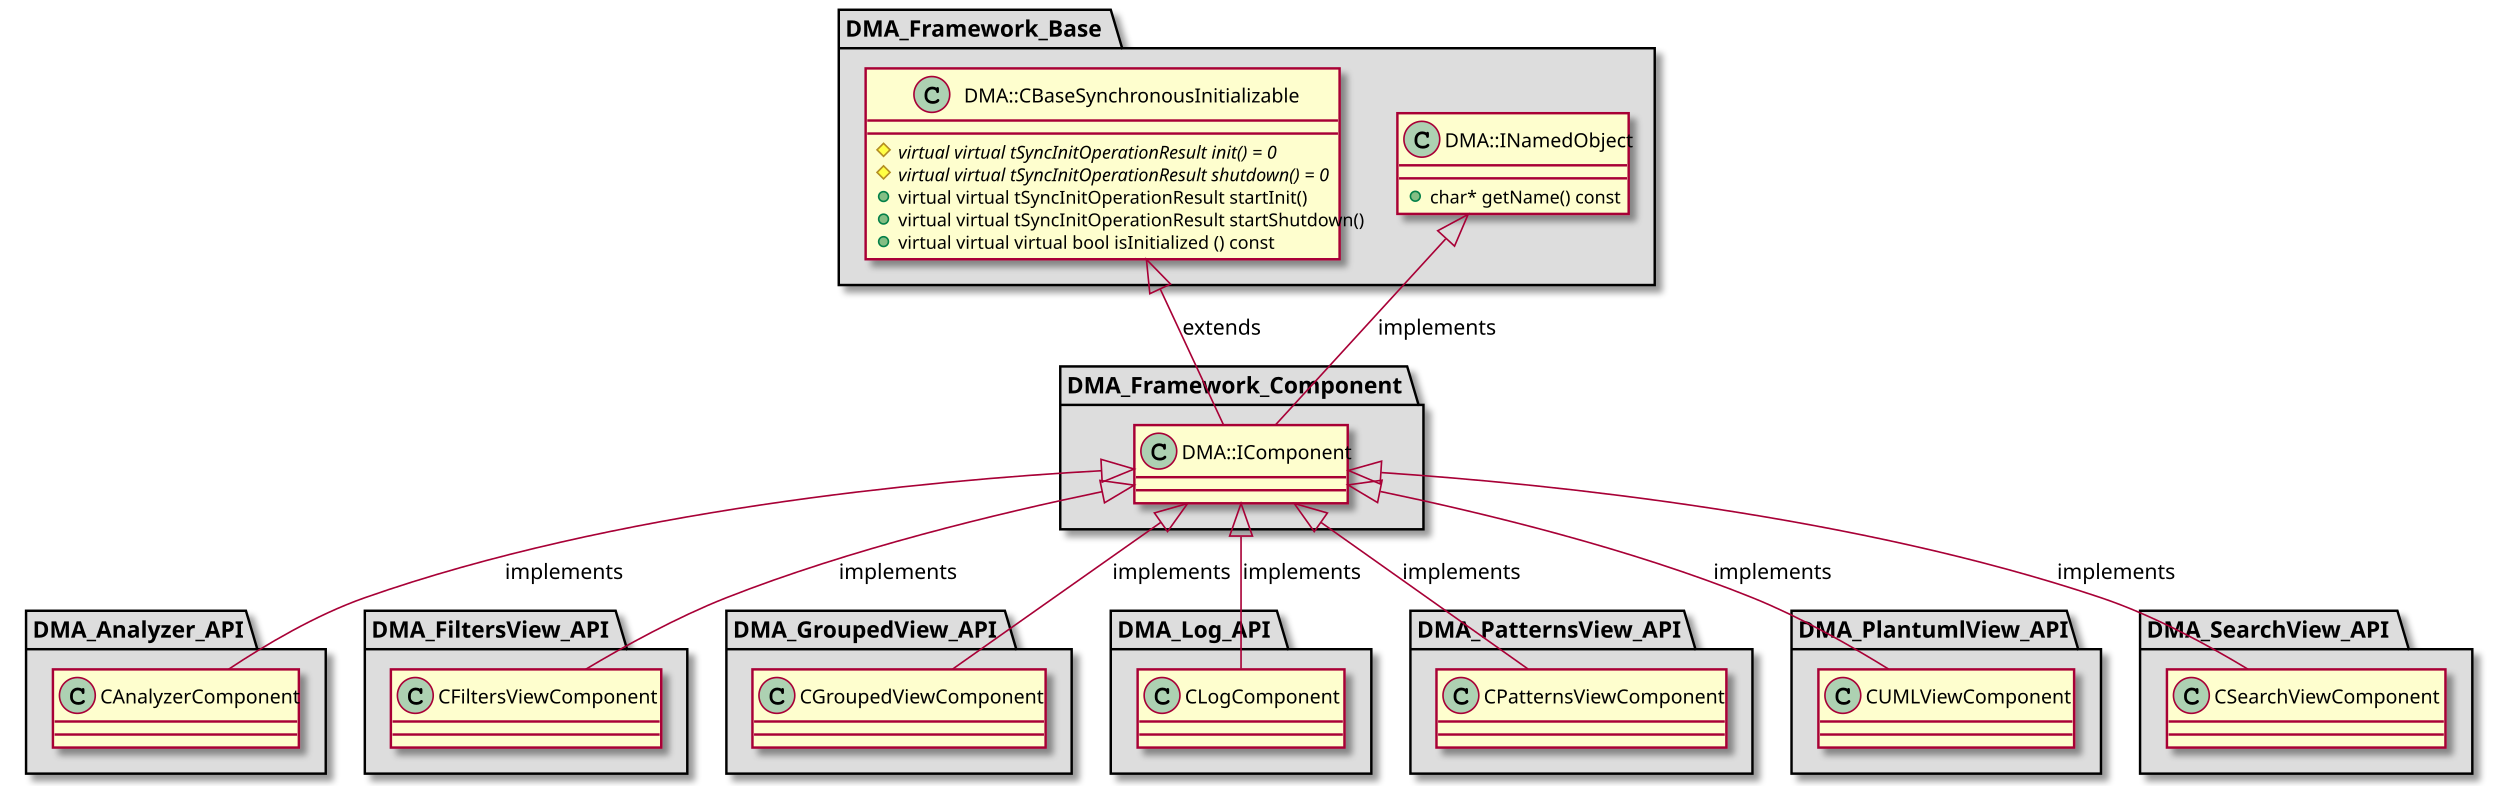
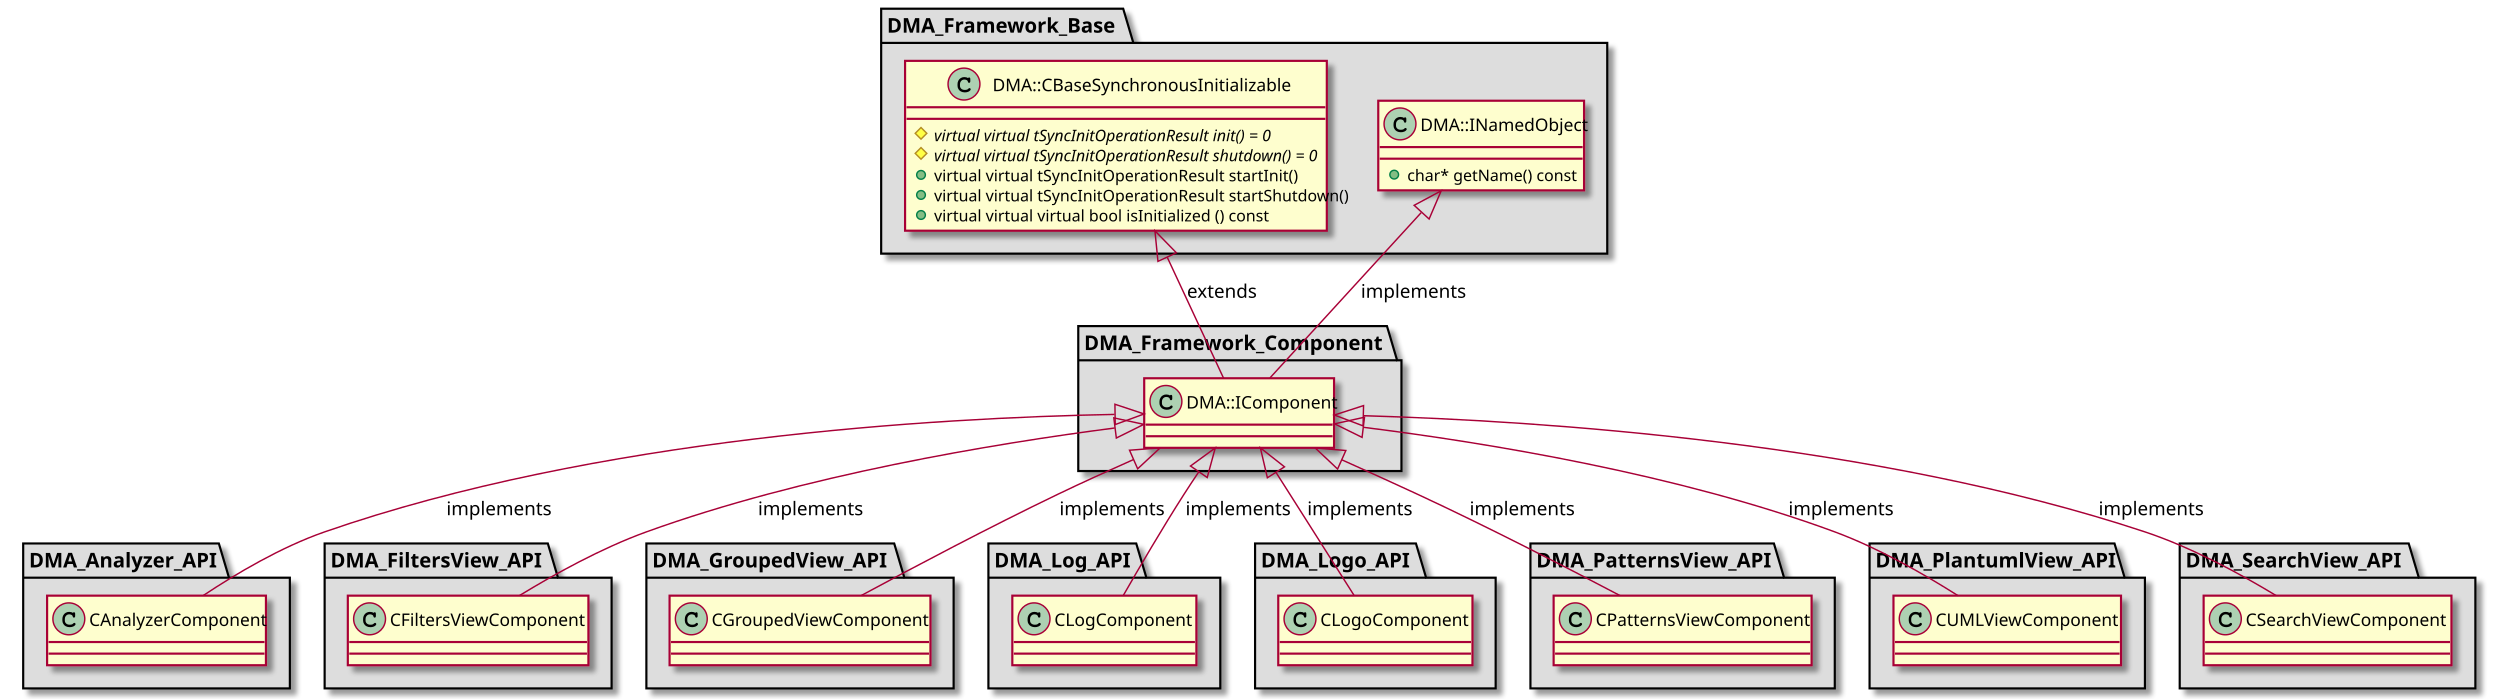
- <svg xmlns="http://www.w3.org/2000/svg" contentScriptType="application/ecmascript" contentStyleType="text/css" height="482px" preserveAspectRatio="none" style="width:1535px;height:482px;background:#FEFEFE;" version="1.1" viewBox="0 0 1535 482" width="1535px" zoomAndPan="magnify">
+ <svg xmlns="http://www.w3.org/2000/svg" contentScriptType="application/ecmascript" contentStyleType="text/css" height="482px" preserveAspectRatio="none" style="width:1725px;height:482px;background:#FEFEFE;" version="1.1" viewBox="0 0 1725 482" width="1725px" zoomAndPan="magnify">
  <defs>
-     <filter height="300%" id="f1j752bx03qjrn" width="300%" x="-1" y="-1">
+     <filter height="300%" id="f1l4afdfeh8can" width="300%" x="-1" y="-1">
      <feGaussianBlur result="blurOut" stdDeviation="2.0" />
      <feColorMatrix in="blurOut" result="blurOut2" type="matrix" values="0 0 0 0 0 0 0 0 0 0 0 0 0 0 0 0 0 0 .4 0" />
      <feOffset dx="4.0" dy="4.0" in="blurOut2" result="blurOut3" />
      <feBlend in="SourceGraphic" in2="blurOut3" mode="normal" />
    </filter>
  </defs>
  <g>
-     <polygon fill="#DDDDDD" filter="url(#f1j752bx03qjrn)" points="16,375,151,375,158,398.609,200,398.609,200,475,16,475,16,375" style="stroke:#000000;stroke-width:1.5;" />
+     <polygon fill="#DDDDDD" filter="url(#f1l4afdfeh8can)" points="16,375,151,375,158,398.609,200,398.609,200,475,16,475,16,375" style="stroke:#000000;stroke-width:1.5;" />
    <line style="stroke:#000000;stroke-width:1.5;" x1="16" x2="158" y1="398.609" y2="398.609" />
    <text fill="#000000" font-family="sans-serif" font-size="14" font-weight="bold" lengthAdjust="spacingAndGlyphs" textLength="129" x="20" y="391.533">DMA_Analyzer_API</text>
-     <polygon fill="#DDDDDD" filter="url(#f1j752bx03qjrn)" points="224,375,378,375,385,398.609,422,398.609,422,475,224,475,224,375" style="stroke:#000000;stroke-width:1.5;" />
+     <polygon fill="#DDDDDD" filter="url(#f1l4afdfeh8can)" points="224,375,378,375,385,398.609,422,398.609,422,475,224,475,224,375" style="stroke:#000000;stroke-width:1.5;" />
    <line style="stroke:#000000;stroke-width:1.5;" x1="224" x2="385" y1="398.609" y2="398.609" />
    <text fill="#000000" font-family="sans-serif" font-size="14" font-weight="bold" lengthAdjust="spacingAndGlyphs" textLength="148" x="228" y="391.533">DMA_FiltersView_API</text>
-     <polygon fill="#DDDDDD" filter="url(#f1j752bx03qjrn)" points="515,6,682,6,689,29.609,1016,29.609,1016,175,515,175,515,6" style="stroke:#000000;stroke-width:1.5;" />
-     <line style="stroke:#000000;stroke-width:1.5;" x1="515" x2="689" y1="29.609" y2="29.609" />
-     <text fill="#000000" font-family="sans-serif" font-size="14" font-weight="bold" lengthAdjust="spacingAndGlyphs" textLength="161" x="519" y="22.533">DMA_Framework_Base</text>
-     <polygon fill="#DDDDDD" filter="url(#f1j752bx03qjrn)" points="651,225,864,225,871,248.609,874,248.609,874,325,651,325,651,225" style="stroke:#000000;stroke-width:1.5;" />
-     <line style="stroke:#000000;stroke-width:1.5;" x1="651" x2="871" y1="248.609" y2="248.609" />
-     <text fill="#000000" font-family="sans-serif" font-size="14" font-weight="bold" lengthAdjust="spacingAndGlyphs" textLength="207" x="655" y="241.533">DMA_Framework_Component</text>
-     <polygon fill="#DDDDDD" filter="url(#f1j752bx03qjrn)" points="446,375,617,375,624,398.609,658,398.609,658,475,446,475,446,375" style="stroke:#000000;stroke-width:1.5;" />
+     <polygon fill="#DDDDDD" filter="url(#f1l4afdfeh8can)" points="608,6,775,6,782,29.609,1109,29.609,1109,175,608,175,608,6" style="stroke:#000000;stroke-width:1.5;" />
+     <line style="stroke:#000000;stroke-width:1.5;" x1="608" x2="782" y1="29.609" y2="29.609" />
+     <text fill="#000000" font-family="sans-serif" font-size="14" font-weight="bold" lengthAdjust="spacingAndGlyphs" textLength="161" x="612" y="22.533">DMA_Framework_Base</text>
+     <polygon fill="#DDDDDD" filter="url(#f1l4afdfeh8can)" points="744,225,957,225,964,248.609,967,248.609,967,325,744,325,744,225" style="stroke:#000000;stroke-width:1.5;" />
+     <line style="stroke:#000000;stroke-width:1.5;" x1="744" x2="964" y1="248.609" y2="248.609" />
+     <text fill="#000000" font-family="sans-serif" font-size="14" font-weight="bold" lengthAdjust="spacingAndGlyphs" textLength="207" x="748" y="241.533">DMA_Framework_Component</text>
+     <polygon fill="#DDDDDD" filter="url(#f1l4afdfeh8can)" points="446,375,617,375,624,398.609,658,398.609,658,475,446,475,446,375" style="stroke:#000000;stroke-width:1.5;" />
    <line style="stroke:#000000;stroke-width:1.5;" x1="446" x2="624" y1="398.609" y2="398.609" />
    <text fill="#000000" font-family="sans-serif" font-size="14" font-weight="bold" lengthAdjust="spacingAndGlyphs" textLength="165" x="450" y="391.533">DMA_GroupedView_API</text>
-     <polygon fill="#DDDDDD" filter="url(#f1j752bx03qjrn)" points="682,375,784,375,791,398.609,842,398.609,842,475,682,475,682,375" style="stroke:#000000;stroke-width:1.5;" />
+     <polygon fill="#DDDDDD" filter="url(#f1l4afdfeh8can)" points="682,375,784,375,791,398.609,842,398.609,842,475,682,475,682,375" style="stroke:#000000;stroke-width:1.5;" />
    <line style="stroke:#000000;stroke-width:1.5;" x1="682" x2="791" y1="398.609" y2="398.609" />
    <text fill="#000000" font-family="sans-serif" font-size="14" font-weight="bold" lengthAdjust="spacingAndGlyphs" textLength="96" x="686" y="391.533">DMA_Log_API</text>
-     <polygon fill="#DDDDDD" filter="url(#f1j752bx03qjrn)" points="866,375,1034,375,1041,398.609,1076,398.609,1076,475,866,475,866,375" style="stroke:#000000;stroke-width:1.5;" />
-     <line style="stroke:#000000;stroke-width:1.5;" x1="866" x2="1041" y1="398.609" y2="398.609" />
-     <text fill="#000000" font-family="sans-serif" font-size="14" font-weight="bold" lengthAdjust="spacingAndGlyphs" textLength="162" x="870" y="391.533">DMA_PatternsView_API</text>
-     <polygon fill="#DDDDDD" filter="url(#f1j752bx03qjrn)" points="1100,375,1269,375,1276,398.609,1290,398.609,1290,475,1100,475,1100,375" style="stroke:#000000;stroke-width:1.5;" />
-     <line style="stroke:#000000;stroke-width:1.5;" x1="1100" x2="1276" y1="398.609" y2="398.609" />
-     <text fill="#000000" font-family="sans-serif" font-size="14" font-weight="bold" lengthAdjust="spacingAndGlyphs" textLength="163" x="1104" y="391.533">DMA_PlantumlView_API</text>
-     <polygon fill="#DDDDDD" filter="url(#f1j752bx03qjrn)" points="1314,375,1472,375,1479,398.609,1518,398.609,1518,475,1314,475,1314,375" style="stroke:#000000;stroke-width:1.5;" />
-     <line style="stroke:#000000;stroke-width:1.5;" x1="1314" x2="1479" y1="398.609" y2="398.609" />
-     <text fill="#000000" font-family="sans-serif" font-size="14" font-weight="bold" lengthAdjust="spacingAndGlyphs" textLength="152" x="1318" y="391.533">DMA_SearchView_API</text>
-     <rect codeLine="8" fill="#FEFECE" filter="url(#f1j752bx03qjrn)" height="48" id="CAnalyzerComponent" style="stroke:#A80036;stroke-width:1.5;" width="151" x="32.5" y="411" />
+     <polygon fill="#DDDDDD" filter="url(#f1l4afdfeh8can)" points="866,375,977,375,984,398.609,1032,398.609,1032,475,866,475,866,375" style="stroke:#000000;stroke-width:1.5;" />
+     <line style="stroke:#000000;stroke-width:1.5;" x1="866" x2="984" y1="398.609" y2="398.609" />
+     <text fill="#000000" font-family="sans-serif" font-size="14" font-weight="bold" lengthAdjust="spacingAndGlyphs" textLength="105" x="870" y="391.533">DMA_Logo_API</text>
+     <polygon fill="#DDDDDD" filter="url(#f1l4afdfeh8can)" points="1056,375,1224,375,1231,398.609,1266,398.609,1266,475,1056,475,1056,375" style="stroke:#000000;stroke-width:1.5;" />
+     <line style="stroke:#000000;stroke-width:1.5;" x1="1056" x2="1231" y1="398.609" y2="398.609" />
+     <text fill="#000000" font-family="sans-serif" font-size="14" font-weight="bold" lengthAdjust="spacingAndGlyphs" textLength="162" x="1060" y="391.533">DMA_PatternsView_API</text>
+     <polygon fill="#DDDDDD" filter="url(#f1l4afdfeh8can)" points="1290,375,1459,375,1466,398.609,1480,398.609,1480,475,1290,475,1290,375" style="stroke:#000000;stroke-width:1.5;" />
+     <line style="stroke:#000000;stroke-width:1.5;" x1="1290" x2="1466" y1="398.609" y2="398.609" />
+     <text fill="#000000" font-family="sans-serif" font-size="14" font-weight="bold" lengthAdjust="spacingAndGlyphs" textLength="163" x="1294" y="391.533">DMA_PlantumlView_API</text>
+     <polygon fill="#DDDDDD" filter="url(#f1l4afdfeh8can)" points="1504,375,1662,375,1669,398.609,1708,398.609,1708,475,1504,475,1504,375" style="stroke:#000000;stroke-width:1.5;" />
+     <line style="stroke:#000000;stroke-width:1.5;" x1="1504" x2="1669" y1="398.609" y2="398.609" />
+     <text fill="#000000" font-family="sans-serif" font-size="14" font-weight="bold" lengthAdjust="spacingAndGlyphs" textLength="152" x="1508" y="391.533">DMA_SearchView_API</text>
+     <rect codeLine="8" fill="#FEFECE" filter="url(#f1l4afdfeh8can)" height="48" id="CAnalyzerComponent" style="stroke:#A80036;stroke-width:1.5;" width="151" x="32.5" y="411" />
    <ellipse cx="47.5" cy="427" fill="#ADD1B2" rx="11" ry="11" style="stroke:#A80036;stroke-width:1.0;" />
    <path d="M50.266,422.875 Q50.422,422.656 50.609,422.547 Q50.797,422.438 51.016,422.438 Q51.391,422.438 51.625,422.695 Q51.859,422.953 51.859,423.562 L51.859,425.016 Q51.859,425.625 51.625,425.891 Q51.391,426.156 51.016,426.156 Q50.672,426.156 50.469,425.953 Q50.266,425.766 50.156,425.25 Q50.109,424.891 49.922,424.703 Q49.594,424.328 48.984,424.109 Q48.375,423.891 47.75,423.891 Q46.984,423.891 46.352,424.219 Q45.719,424.547 45.227,425.297 Q44.734,426.047 44.734,427.078 L44.734,428.172 Q44.734,429.406 45.625,430.227 Q46.516,431.047 48.109,431.047 Q49.047,431.047 49.703,430.797 Q50.094,430.641 50.516,430.203 Q50.781,429.938 50.93,429.859 Q51.078,429.781 51.281,429.781 Q51.609,429.781 51.867,430.039 Q52.125,430.297 52.125,430.641 Q52.125,430.984 51.781,431.391 Q51.281,431.969 50.484,432.297 Q49.406,432.75 48.109,432.75 Q46.594,432.75 45.391,432.125 Q44.406,431.625 43.719,430.555 Q43.031,429.484 43.031,428.203 L43.031,427.047 Q43.031,425.719 43.648,424.57 Q44.266,423.422 45.359,422.805 Q46.453,422.188 47.688,422.188 Q48.422,422.188 49.07,422.352 Q49.719,422.516 50.266,422.875 Z " fill="#000000" />
    <text fill="#000000" font-family="sans-serif" font-size="12" lengthAdjust="spacingAndGlyphs" textLength="119" x="61.5" y="431.91">CAnalyzerComponent</text>
    <line style="stroke:#A80036;stroke-width:1.5;" x1="33.5" x2="182.5" y1="443" y2="443" />
    <line style="stroke:#A80036;stroke-width:1.5;" x1="33.5" x2="182.5" y1="451" y2="451" />
-     <rect codeLine="17" fill="#FEFECE" filter="url(#f1j752bx03qjrn)" height="48" id="CFiltersViewComponent" style="stroke:#A80036;stroke-width:1.5;" width="166" x="240" y="411" />
+     <rect codeLine="17" fill="#FEFECE" filter="url(#f1l4afdfeh8can)" height="48" id="CFiltersViewComponent" style="stroke:#A80036;stroke-width:1.5;" width="166" x="240" y="411" />
    <ellipse cx="255" cy="427" fill="#ADD1B2" rx="11" ry="11" style="stroke:#A80036;stroke-width:1.0;" />
    <path d="M257.766,422.875 Q257.922,422.656 258.109,422.547 Q258.297,422.438 258.516,422.438 Q258.891,422.438 259.125,422.695 Q259.359,422.953 259.359,423.562 L259.359,425.016 Q259.359,425.625 259.125,425.891 Q258.891,426.156 258.516,426.156 Q258.172,426.156 257.969,425.953 Q257.766,425.766 257.656,425.25 Q257.609,424.891 257.422,424.703 Q257.094,424.328 256.484,424.109 Q255.875,423.891 255.25,423.891 Q254.484,423.891 253.852,424.219 Q253.219,424.547 252.727,425.297 Q252.234,426.047 252.234,427.078 L252.234,428.172 Q252.234,429.406 253.125,430.227 Q254.016,431.047 255.609,431.047 Q256.547,431.047 257.203,430.797 Q257.594,430.641 258.016,430.203 Q258.281,429.938 258.43,429.859 Q258.578,429.781 258.781,429.781 Q259.109,429.781 259.367,430.039 Q259.625,430.297 259.625,430.641 Q259.625,430.984 259.281,431.391 Q258.781,431.969 257.984,432.297 Q256.906,432.75 255.609,432.75 Q254.094,432.75 252.891,432.125 Q251.906,431.625 251.219,430.555 Q250.531,429.484 250.531,428.203 L250.531,427.047 Q250.531,425.719 251.148,424.57 Q251.766,423.422 252.859,422.805 Q253.953,422.188 255.188,422.188 Q255.922,422.188 256.57,422.352 Q257.219,422.516 257.766,422.875 Z " fill="#000000" />
    <text fill="#000000" font-family="sans-serif" font-size="12" lengthAdjust="spacingAndGlyphs" textLength="134" x="269" y="431.91">CFiltersViewComponent</text>
    <line style="stroke:#A80036;stroke-width:1.5;" x1="241" x2="405" y1="443" y2="443" />
    <line style="stroke:#A80036;stroke-width:1.5;" x1="241" x2="405" y1="451" y2="451" />
-     <rect codeLine="26" fill="#FEFECE" filter="url(#f1j752bx03qjrn)" height="117.18" id="DMA::CBaseSynchronousInitializable" style="stroke:#A80036;stroke-width:1.5;" width="291" x="531.5" y="42" />
-     <ellipse cx="572.15" cy="58" fill="#ADD1B2" rx="11" ry="11" style="stroke:#A80036;stroke-width:1.0;" />
-     <path d="M574.916,53.875 Q575.072,53.656 575.259,53.547 Q575.447,53.438 575.666,53.438 Q576.041,53.438 576.275,53.695 Q576.509,53.953 576.509,54.562 L576.509,56.016 Q576.509,56.625 576.275,56.891 Q576.041,57.156 575.666,57.156 Q575.322,57.156 575.119,56.953 Q574.916,56.766 574.806,56.25 Q574.759,55.891 574.572,55.703 Q574.244,55.328 573.634,55.109 Q573.025,54.891 572.4,54.891 Q571.634,54.891 571.002,55.219 Q570.369,55.547 569.877,56.297 Q569.384,57.047 569.384,58.078 L569.384,59.172 Q569.384,60.406 570.275,61.227 Q571.166,62.047 572.759,62.047 Q573.697,62.047 574.353,61.797 Q574.744,61.641 575.166,61.203 Q575.431,60.938 575.58,60.859 Q575.728,60.781 575.931,60.781 Q576.259,60.781 576.517,61.039 Q576.775,61.297 576.775,61.641 Q576.775,61.984 576.431,62.391 Q575.931,62.969 575.134,63.297 Q574.056,63.75 572.759,63.75 Q571.244,63.75 570.041,63.125 Q569.056,62.625 568.369,61.555 Q567.681,60.484 567.681,59.203 L567.681,58.047 Q567.681,56.719 568.298,55.57 Q568.916,54.422 570.009,53.805 Q571.103,53.188 572.337,53.188 Q573.072,53.188 573.72,53.352 Q574.369,53.516 574.916,53.875 Z " fill="#000000" />
-     <text fill="#000000" font-family="sans-serif" font-size="12" lengthAdjust="spacingAndGlyphs" textLength="202" x="591.85" y="62.91">DMA::CBaseSynchronousInitializable</text>
-     <line style="stroke:#A80036;stroke-width:1.5;" x1="532.5" x2="821.5" y1="74" y2="74" />
-     <line style="stroke:#A80036;stroke-width:1.5;" x1="532.5" x2="821.5" y1="82" y2="82" />
-     <polygon fill="#FFFF44" points="542.5,88,546.5,92,542.5,96,538.5,92" style="stroke:#B38D22;stroke-width:1.0;" />
-     <text fill="#000000" font-family="sans-serif" font-size="11" font-style="italic" lengthAdjust="spacingAndGlyphs" textLength="233" x="551.5" y="97.419">virtual virtual tSyncInitOperationResult init() = 0</text>
-     <polygon fill="#FFFF44" points="542.5,101.836,546.5,105.836,542.5,109.836,538.5,105.836" style="stroke:#B38D22;stroke-width:1.0;" />
-     <text fill="#000000" font-family="sans-serif" font-size="11" font-style="italic" lengthAdjust="spacingAndGlyphs" textLength="264" x="551.5" y="111.255">virtual virtual tSyncInitOperationResult shutdown() = 0</text>
-     <ellipse cx="542.5" cy="120.672" fill="#84BE84" rx="3" ry="3" style="stroke:#038048;stroke-width:1.0;" />
-     <text fill="#000000" font-family="sans-serif" font-size="11" lengthAdjust="spacingAndGlyphs" textLength="228" x="551.5" y="125.091">virtual virtual tSyncInitOperationResult startInit()</text>
-     <ellipse cx="542.5" cy="134.508" fill="#84BE84" rx="3" ry="3" style="stroke:#038048;stroke-width:1.0;" />
-     <text fill="#000000" font-family="sans-serif" font-size="11" lengthAdjust="spacingAndGlyphs" textLength="265" x="551.5" y="138.927">virtual virtual tSyncInitOperationResult startShutdown()</text>
-     <ellipse cx="542.5" cy="148.344" fill="#84BE84" rx="3" ry="3" style="stroke:#038048;stroke-width:1.0;" />
-     <text fill="#000000" font-family="sans-serif" font-size="11" lengthAdjust="spacingAndGlyphs" textLength="211" x="551.5" y="152.763">virtual virtual virtual bool isInitialized () const</text>
-     <rect codeLine="35" fill="#FEFECE" filter="url(#f1j752bx03qjrn)" height="61.836" id="DMA::INamedObject" style="stroke:#A80036;stroke-width:1.5;" width="142" x="858" y="69.5" />
-     <ellipse cx="873" cy="85.5" fill="#ADD1B2" rx="11" ry="11" style="stroke:#A80036;stroke-width:1.0;" />
-     <path d="M875.766,81.375 Q875.922,81.156 876.109,81.047 Q876.297,80.938 876.516,80.938 Q876.891,80.938 877.125,81.195 Q877.359,81.453 877.359,82.062 L877.359,83.516 Q877.359,84.125 877.125,84.391 Q876.891,84.656 876.516,84.656 Q876.172,84.656 875.969,84.453 Q875.766,84.266 875.656,83.75 Q875.609,83.391 875.422,83.203 Q875.094,82.828 874.484,82.609 Q873.875,82.391 873.25,82.391 Q872.484,82.391 871.852,82.719 Q871.219,83.047 870.727,83.797 Q870.234,84.547 870.234,85.578 L870.234,86.672 Q870.234,87.906 871.125,88.727 Q872.016,89.547 873.609,89.547 Q874.547,89.547 875.203,89.297 Q875.594,89.141 876.016,88.703 Q876.281,88.438 876.43,88.359 Q876.578,88.281 876.781,88.281 Q877.109,88.281 877.367,88.539 Q877.625,88.797 877.625,89.141 Q877.625,89.484 877.281,89.891 Q876.781,90.469 875.984,90.797 Q874.906,91.25 873.609,91.25 Q872.094,91.25 870.891,90.625 Q869.906,90.125 869.219,89.055 Q868.531,87.984 868.531,86.703 L868.531,85.547 Q868.531,84.219 869.148,83.07 Q869.766,81.922 870.859,81.305 Q871.953,80.688 873.188,80.688 Q873.922,80.688 874.57,80.852 Q875.219,81.016 875.766,81.375 Z " fill="#000000" />
-     <text fill="#000000" font-family="sans-serif" font-size="12" lengthAdjust="spacingAndGlyphs" textLength="110" x="887" y="90.41">DMA::INamedObject</text>
-     <line style="stroke:#A80036;stroke-width:1.5;" x1="859" x2="999" y1="101.5" y2="101.5" />
-     <line style="stroke:#A80036;stroke-width:1.5;" x1="859" x2="999" y1="109.5" y2="109.5" />
-     <ellipse cx="869" cy="120.5" fill="#84BE84" rx="3" ry="3" style="stroke:#038048;stroke-width:1.0;" />
-     <text fill="#000000" font-family="sans-serif" font-size="11" lengthAdjust="spacingAndGlyphs" textLength="109" x="878" y="124.919">char* getName() const</text>
-     <rect codeLine="45" fill="#FEFECE" filter="url(#f1j752bx03qjrn)" height="48" id="DMA::IComponent" style="stroke:#A80036;stroke-width:1.5;" width="131" x="696.5" y="261" />
-     <ellipse cx="711.5" cy="277" fill="#ADD1B2" rx="11" ry="11" style="stroke:#A80036;stroke-width:1.0;" />
-     <path d="M714.266,272.875 Q714.422,272.656 714.609,272.547 Q714.797,272.438 715.016,272.438 Q715.391,272.438 715.625,272.695 Q715.859,272.953 715.859,273.562 L715.859,275.016 Q715.859,275.625 715.625,275.891 Q715.391,276.156 715.016,276.156 Q714.672,276.156 714.469,275.953 Q714.266,275.766 714.156,275.25 Q714.109,274.891 713.922,274.703 Q713.594,274.328 712.984,274.109 Q712.375,273.891 711.75,273.891 Q710.984,273.891 710.352,274.219 Q709.719,274.547 709.227,275.297 Q708.734,276.047 708.734,277.078 L708.734,278.172 Q708.734,279.406 709.625,280.227 Q710.516,281.047 712.109,281.047 Q713.047,281.047 713.703,280.797 Q714.094,280.641 714.516,280.203 Q714.781,279.938 714.93,279.859 Q715.078,279.781 715.281,279.781 Q715.609,279.781 715.867,280.039 Q716.125,280.297 716.125,280.641 Q716.125,280.984 715.781,281.391 Q715.281,281.969 714.484,282.297 Q713.406,282.75 712.109,282.75 Q710.594,282.75 709.391,282.125 Q708.406,281.625 707.719,280.555 Q707.031,279.484 707.031,278.203 L707.031,277.047 Q707.031,275.719 707.648,274.57 Q708.266,273.422 709.359,272.805 Q710.453,272.188 711.688,272.188 Q712.422,272.188 713.07,272.352 Q713.719,272.516 714.266,272.875 Z " fill="#000000" />
-     <text fill="#000000" font-family="sans-serif" font-size="12" lengthAdjust="spacingAndGlyphs" textLength="99" x="725.5" y="281.91">DMA::IComponent</text>
-     <line style="stroke:#A80036;stroke-width:1.5;" x1="697.5" x2="826.5" y1="293" y2="293" />
-     <line style="stroke:#A80036;stroke-width:1.5;" x1="697.5" x2="826.5" y1="301" y2="301" />
-     <rect codeLine="54" fill="#FEFECE" filter="url(#f1j752bx03qjrn)" height="48" id="CGroupedViewComponent" style="stroke:#A80036;stroke-width:1.5;" width="180" x="462" y="411" />
+     <rect codeLine="26" fill="#FEFECE" filter="url(#f1l4afdfeh8can)" height="117.18" id="DMA::CBaseSynchronousInitializable" style="stroke:#A80036;stroke-width:1.5;" width="291" x="624.5" y="42" />
+     <ellipse cx="665.15" cy="58" fill="#ADD1B2" rx="11" ry="11" style="stroke:#A80036;stroke-width:1.0;" />
+     <path d="M667.916,53.875 Q668.072,53.656 668.259,53.547 Q668.447,53.438 668.666,53.438 Q669.041,53.438 669.275,53.695 Q669.509,53.953 669.509,54.562 L669.509,56.016 Q669.509,56.625 669.275,56.891 Q669.041,57.156 668.666,57.156 Q668.322,57.156 668.119,56.953 Q667.916,56.766 667.806,56.25 Q667.759,55.891 667.572,55.703 Q667.244,55.328 666.634,55.109 Q666.025,54.891 665.4,54.891 Q664.634,54.891 664.002,55.219 Q663.369,55.547 662.877,56.297 Q662.384,57.047 662.384,58.078 L662.384,59.172 Q662.384,60.406 663.275,61.227 Q664.166,62.047 665.759,62.047 Q666.697,62.047 667.353,61.797 Q667.744,61.641 668.166,61.203 Q668.431,60.938 668.58,60.859 Q668.728,60.781 668.931,60.781 Q669.259,60.781 669.517,61.039 Q669.775,61.297 669.775,61.641 Q669.775,61.984 669.431,62.391 Q668.931,62.969 668.134,63.297 Q667.056,63.75 665.759,63.75 Q664.244,63.75 663.041,63.125 Q662.056,62.625 661.369,61.555 Q660.681,60.484 660.681,59.203 L660.681,58.047 Q660.681,56.719 661.298,55.57 Q661.916,54.422 663.009,53.805 Q664.103,53.188 665.337,53.188 Q666.072,53.188 666.72,53.352 Q667.369,53.516 667.916,53.875 Z " fill="#000000" />
+     <text fill="#000000" font-family="sans-serif" font-size="12" lengthAdjust="spacingAndGlyphs" textLength="202" x="684.85" y="62.91">DMA::CBaseSynchronousInitializable</text>
+     <line style="stroke:#A80036;stroke-width:1.5;" x1="625.5" x2="914.5" y1="74" y2="74" />
+     <line style="stroke:#A80036;stroke-width:1.5;" x1="625.5" x2="914.5" y1="82" y2="82" />
+     <polygon fill="#FFFF44" points="635.5,88,639.5,92,635.5,96,631.5,92" style="stroke:#B38D22;stroke-width:1.0;" />
+     <text fill="#000000" font-family="sans-serif" font-size="11" font-style="italic" lengthAdjust="spacingAndGlyphs" textLength="233" x="644.5" y="97.419">virtual virtual tSyncInitOperationResult init() = 0</text>
+     <polygon fill="#FFFF44" points="635.5,101.836,639.5,105.836,635.5,109.836,631.5,105.836" style="stroke:#B38D22;stroke-width:1.0;" />
+     <text fill="#000000" font-family="sans-serif" font-size="11" font-style="italic" lengthAdjust="spacingAndGlyphs" textLength="264" x="644.5" y="111.255">virtual virtual tSyncInitOperationResult shutdown() = 0</text>
+     <ellipse cx="635.5" cy="120.672" fill="#84BE84" rx="3" ry="3" style="stroke:#038048;stroke-width:1.0;" />
+     <text fill="#000000" font-family="sans-serif" font-size="11" lengthAdjust="spacingAndGlyphs" textLength="228" x="644.5" y="125.091">virtual virtual tSyncInitOperationResult startInit()</text>
+     <ellipse cx="635.5" cy="134.508" fill="#84BE84" rx="3" ry="3" style="stroke:#038048;stroke-width:1.0;" />
+     <text fill="#000000" font-family="sans-serif" font-size="11" lengthAdjust="spacingAndGlyphs" textLength="265" x="644.5" y="138.927">virtual virtual tSyncInitOperationResult startShutdown()</text>
+     <ellipse cx="635.5" cy="148.344" fill="#84BE84" rx="3" ry="3" style="stroke:#038048;stroke-width:1.0;" />
+     <text fill="#000000" font-family="sans-serif" font-size="11" lengthAdjust="spacingAndGlyphs" textLength="211" x="644.5" y="152.763">virtual virtual virtual bool isInitialized () const</text>
+     <rect codeLine="35" fill="#FEFECE" filter="url(#f1l4afdfeh8can)" height="61.836" id="DMA::INamedObject" style="stroke:#A80036;stroke-width:1.5;" width="142" x="951" y="69.5" />
+     <ellipse cx="966" cy="85.5" fill="#ADD1B2" rx="11" ry="11" style="stroke:#A80036;stroke-width:1.0;" />
+     <path d="M968.766,81.375 Q968.922,81.156 969.109,81.047 Q969.297,80.938 969.516,80.938 Q969.891,80.938 970.125,81.195 Q970.359,81.453 970.359,82.062 L970.359,83.516 Q970.359,84.125 970.125,84.391 Q969.891,84.656 969.516,84.656 Q969.172,84.656 968.969,84.453 Q968.766,84.266 968.656,83.75 Q968.609,83.391 968.422,83.203 Q968.094,82.828 967.484,82.609 Q966.875,82.391 966.25,82.391 Q965.484,82.391 964.852,82.719 Q964.219,83.047 963.727,83.797 Q963.234,84.547 963.234,85.578 L963.234,86.672 Q963.234,87.906 964.125,88.727 Q965.016,89.547 966.609,89.547 Q967.547,89.547 968.203,89.297 Q968.594,89.141 969.016,88.703 Q969.281,88.438 969.43,88.359 Q969.578,88.281 969.781,88.281 Q970.109,88.281 970.367,88.539 Q970.625,88.797 970.625,89.141 Q970.625,89.484 970.281,89.891 Q969.781,90.469 968.984,90.797 Q967.906,91.25 966.609,91.25 Q965.094,91.25 963.891,90.625 Q962.906,90.125 962.219,89.055 Q961.531,87.984 961.531,86.703 L961.531,85.547 Q961.531,84.219 962.148,83.07 Q962.766,81.922 963.859,81.305 Q964.953,80.688 966.188,80.688 Q966.922,80.688 967.57,80.852 Q968.219,81.016 968.766,81.375 Z " fill="#000000" />
+     <text fill="#000000" font-family="sans-serif" font-size="12" lengthAdjust="spacingAndGlyphs" textLength="110" x="980" y="90.41">DMA::INamedObject</text>
+     <line style="stroke:#A80036;stroke-width:1.5;" x1="952" x2="1092" y1="101.5" y2="101.5" />
+     <line style="stroke:#A80036;stroke-width:1.5;" x1="952" x2="1092" y1="109.5" y2="109.5" />
+     <ellipse cx="962" cy="120.5" fill="#84BE84" rx="3" ry="3" style="stroke:#038048;stroke-width:1.0;" />
+     <text fill="#000000" font-family="sans-serif" font-size="11" lengthAdjust="spacingAndGlyphs" textLength="109" x="971" y="124.919">char* getName() const</text>
+     <rect codeLine="45" fill="#FEFECE" filter="url(#f1l4afdfeh8can)" height="48" id="DMA::IComponent" style="stroke:#A80036;stroke-width:1.5;" width="131" x="789.5" y="261" />
+     <ellipse cx="804.5" cy="277" fill="#ADD1B2" rx="11" ry="11" style="stroke:#A80036;stroke-width:1.0;" />
+     <path d="M807.266,272.875 Q807.422,272.656 807.609,272.547 Q807.797,272.438 808.016,272.438 Q808.391,272.438 808.625,272.695 Q808.859,272.953 808.859,273.562 L808.859,275.016 Q808.859,275.625 808.625,275.891 Q808.391,276.156 808.016,276.156 Q807.672,276.156 807.469,275.953 Q807.266,275.766 807.156,275.25 Q807.109,274.891 806.922,274.703 Q806.594,274.328 805.984,274.109 Q805.375,273.891 804.75,273.891 Q803.984,273.891 803.352,274.219 Q802.719,274.547 802.227,275.297 Q801.734,276.047 801.734,277.078 L801.734,278.172 Q801.734,279.406 802.625,280.227 Q803.516,281.047 805.109,281.047 Q806.047,281.047 806.703,280.797 Q807.094,280.641 807.516,280.203 Q807.781,279.938 807.93,279.859 Q808.078,279.781 808.281,279.781 Q808.609,279.781 808.867,280.039 Q809.125,280.297 809.125,280.641 Q809.125,280.984 808.781,281.391 Q808.281,281.969 807.484,282.297 Q806.406,282.75 805.109,282.75 Q803.594,282.75 802.391,282.125 Q801.406,281.625 800.719,280.555 Q800.031,279.484 800.031,278.203 L800.031,277.047 Q800.031,275.719 800.648,274.57 Q801.266,273.422 802.359,272.805 Q803.453,272.188 804.688,272.188 Q805.422,272.188 806.07,272.352 Q806.719,272.516 807.266,272.875 Z " fill="#000000" />
+     <text fill="#000000" font-family="sans-serif" font-size="12" lengthAdjust="spacingAndGlyphs" textLength="99" x="818.5" y="281.91">DMA::IComponent</text>
+     <line style="stroke:#A80036;stroke-width:1.5;" x1="790.5" x2="919.5" y1="293" y2="293" />
+     <line style="stroke:#A80036;stroke-width:1.5;" x1="790.5" x2="919.5" y1="301" y2="301" />
+     <rect codeLine="54" fill="#FEFECE" filter="url(#f1l4afdfeh8can)" height="48" id="CGroupedViewComponent" style="stroke:#A80036;stroke-width:1.5;" width="180" x="462" y="411" />
    <ellipse cx="477" cy="427" fill="#ADD1B2" rx="11" ry="11" style="stroke:#A80036;stroke-width:1.0;" />
    <path d="M479.766,422.875 Q479.922,422.656 480.109,422.547 Q480.297,422.438 480.516,422.438 Q480.891,422.438 481.125,422.695 Q481.359,422.953 481.359,423.562 L481.359,425.016 Q481.359,425.625 481.125,425.891 Q480.891,426.156 480.516,426.156 Q480.172,426.156 479.969,425.953 Q479.766,425.766 479.656,425.25 Q479.609,424.891 479.422,424.703 Q479.094,424.328 478.484,424.109 Q477.875,423.891 477.25,423.891 Q476.484,423.891 475.852,424.219 Q475.219,424.547 474.727,425.297 Q474.234,426.047 474.234,427.078 L474.234,428.172 Q474.234,429.406 475.125,430.227 Q476.016,431.047 477.609,431.047 Q478.547,431.047 479.203,430.797 Q479.594,430.641 480.016,430.203 Q480.281,429.938 480.43,429.859 Q480.578,429.781 480.781,429.781 Q481.109,429.781 481.367,430.039 Q481.625,430.297 481.625,430.641 Q481.625,430.984 481.281,431.391 Q480.781,431.969 479.984,432.297 Q478.906,432.75 477.609,432.75 Q476.094,432.75 474.891,432.125 Q473.906,431.625 473.219,430.555 Q472.531,429.484 472.531,428.203 L472.531,427.047 Q472.531,425.719 473.148,424.57 Q473.766,423.422 474.859,422.805 Q475.953,422.188 477.188,422.188 Q477.922,422.188 478.57,422.352 Q479.219,422.516 479.766,422.875 Z " fill="#000000" />
    <text fill="#000000" font-family="sans-serif" font-size="12" lengthAdjust="spacingAndGlyphs" textLength="148" x="491" y="431.91">CGroupedViewComponent</text>
    <line style="stroke:#A80036;stroke-width:1.5;" x1="463" x2="641" y1="443" y2="443" />
    <line style="stroke:#A80036;stroke-width:1.5;" x1="463" x2="641" y1="451" y2="451" />
-     <rect codeLine="63" fill="#FEFECE" filter="url(#f1j752bx03qjrn)" height="48" id="CLogComponent" style="stroke:#A80036;stroke-width:1.5;" width="127" x="698.5" y="411" />
+     <rect codeLine="63" fill="#FEFECE" filter="url(#f1l4afdfeh8can)" height="48" id="CLogComponent" style="stroke:#A80036;stroke-width:1.5;" width="127" x="698.5" y="411" />
    <ellipse cx="713.5" cy="427" fill="#ADD1B2" rx="11" ry="11" style="stroke:#A80036;stroke-width:1.0;" />
    <path d="M716.266,422.875 Q716.422,422.656 716.609,422.547 Q716.797,422.438 717.016,422.438 Q717.391,422.438 717.625,422.695 Q717.859,422.953 717.859,423.562 L717.859,425.016 Q717.859,425.625 717.625,425.891 Q717.391,426.156 717.016,426.156 Q716.672,426.156 716.469,425.953 Q716.266,425.766 716.156,425.25 Q716.109,424.891 715.922,424.703 Q715.594,424.328 714.984,424.109 Q714.375,423.891 713.75,423.891 Q712.984,423.891 712.352,424.219 Q711.719,424.547 711.227,425.297 Q710.734,426.047 710.734,427.078 L710.734,428.172 Q710.734,429.406 711.625,430.227 Q712.516,431.047 714.109,431.047 Q715.047,431.047 715.703,430.797 Q716.094,430.641 716.516,430.203 Q716.781,429.938 716.93,429.859 Q717.078,429.781 717.281,429.781 Q717.609,429.781 717.867,430.039 Q718.125,430.297 718.125,430.641 Q718.125,430.984 717.781,431.391 Q717.281,431.969 716.484,432.297 Q715.406,432.75 714.109,432.75 Q712.594,432.75 711.391,432.125 Q710.406,431.625 709.719,430.555 Q709.031,429.484 709.031,428.203 L709.031,427.047 Q709.031,425.719 709.648,424.57 Q710.266,423.422 711.359,422.805 Q712.453,422.188 713.688,422.188 Q714.422,422.188 715.07,422.352 Q715.719,422.516 716.266,422.875 Z " fill="#000000" />
    <text fill="#000000" font-family="sans-serif" font-size="12" lengthAdjust="spacingAndGlyphs" textLength="95" x="727.5" y="431.91">CLogComponent</text>
    <line style="stroke:#A80036;stroke-width:1.5;" x1="699.5" x2="824.5" y1="443" y2="443" />
    <line style="stroke:#A80036;stroke-width:1.5;" x1="699.5" x2="824.5" y1="451" y2="451" />
-     <rect codeLine="72" fill="#FEFECE" filter="url(#f1j752bx03qjrn)" height="48" id="CPatternsViewComponent" style="stroke:#A80036;stroke-width:1.5;" width="178" x="882" y="411" />
+     <rect codeLine="72" fill="#FEFECE" filter="url(#f1l4afdfeh8can)" height="48" id="CLogoComponent" style="stroke:#A80036;stroke-width:1.5;" width="134" x="882" y="411" />
    <ellipse cx="897" cy="427" fill="#ADD1B2" rx="11" ry="11" style="stroke:#A80036;stroke-width:1.0;" />
    <path d="M899.766,422.875 Q899.922,422.656 900.109,422.547 Q900.297,422.438 900.516,422.438 Q900.891,422.438 901.125,422.695 Q901.359,422.953 901.359,423.562 L901.359,425.016 Q901.359,425.625 901.125,425.891 Q900.891,426.156 900.516,426.156 Q900.172,426.156 899.969,425.953 Q899.766,425.766 899.656,425.25 Q899.609,424.891 899.422,424.703 Q899.094,424.328 898.484,424.109 Q897.875,423.891 897.25,423.891 Q896.484,423.891 895.852,424.219 Q895.219,424.547 894.727,425.297 Q894.234,426.047 894.234,427.078 L894.234,428.172 Q894.234,429.406 895.125,430.227 Q896.016,431.047 897.609,431.047 Q898.547,431.047 899.203,430.797 Q899.594,430.641 900.016,430.203 Q900.281,429.938 900.43,429.859 Q900.578,429.781 900.781,429.781 Q901.109,429.781 901.367,430.039 Q901.625,430.297 901.625,430.641 Q901.625,430.984 901.281,431.391 Q900.781,431.969 899.984,432.297 Q898.906,432.75 897.609,432.75 Q896.094,432.75 894.891,432.125 Q893.906,431.625 893.219,430.555 Q892.531,429.484 892.531,428.203 L892.531,427.047 Q892.531,425.719 893.148,424.57 Q893.766,423.422 894.859,422.805 Q895.953,422.188 897.188,422.188 Q897.922,422.188 898.57,422.352 Q899.219,422.516 899.766,422.875 Z " fill="#000000" />
-     <text fill="#000000" font-family="sans-serif" font-size="12" lengthAdjust="spacingAndGlyphs" textLength="146" x="911" y="431.91">CPatternsViewComponent</text>
-     <line style="stroke:#A80036;stroke-width:1.5;" x1="883" x2="1059" y1="443" y2="443" />
-     <line style="stroke:#A80036;stroke-width:1.5;" x1="883" x2="1059" y1="451" y2="451" />
-     <rect codeLine="81" fill="#FEFECE" filter="url(#f1j752bx03qjrn)" height="48" id="CUMLViewComponent" style="stroke:#A80036;stroke-width:1.5;" width="157" x="1116.5" y="411" />
-     <ellipse cx="1131.5" cy="427" fill="#ADD1B2" rx="11" ry="11" style="stroke:#A80036;stroke-width:1.0;" />
-     <path d="M1134.266,422.875 Q1134.422,422.656 1134.609,422.547 Q1134.797,422.438 1135.016,422.438 Q1135.391,422.438 1135.625,422.695 Q1135.859,422.953 1135.859,423.562 L1135.859,425.016 Q1135.859,425.625 1135.625,425.891 Q1135.391,426.156 1135.016,426.156 Q1134.672,426.156 1134.469,425.953 Q1134.266,425.766 1134.156,425.25 Q1134.109,424.891 1133.922,424.703 Q1133.594,424.328 1132.984,424.109 Q1132.375,423.891 1131.75,423.891 Q1130.984,423.891 1130.352,424.219 Q1129.719,424.547 1129.227,425.297 Q1128.734,426.047 1128.734,427.078 L1128.734,428.172 Q1128.734,429.406 1129.625,430.227 Q1130.516,431.047 1132.109,431.047 Q1133.047,431.047 1133.703,430.797 Q1134.094,430.641 1134.516,430.203 Q1134.781,429.938 1134.93,429.859 Q1135.078,429.781 1135.281,429.781 Q1135.609,429.781 1135.867,430.039 Q1136.125,430.297 1136.125,430.641 Q1136.125,430.984 1135.781,431.391 Q1135.281,431.969 1134.484,432.297 Q1133.406,432.75 1132.109,432.75 Q1130.594,432.75 1129.391,432.125 Q1128.406,431.625 1127.719,430.555 Q1127.031,429.484 1127.031,428.203 L1127.031,427.047 Q1127.031,425.719 1127.648,424.57 Q1128.266,423.422 1129.359,422.805 Q1130.453,422.188 1131.688,422.188 Q1132.422,422.188 1133.07,422.352 Q1133.719,422.516 1134.266,422.875 Z " fill="#000000" />
-     <text fill="#000000" font-family="sans-serif" font-size="12" lengthAdjust="spacingAndGlyphs" textLength="125" x="1145.5" y="431.91">CUMLViewComponent</text>
-     <line style="stroke:#A80036;stroke-width:1.5;" x1="1117.5" x2="1272.5" y1="443" y2="443" />
-     <line style="stroke:#A80036;stroke-width:1.5;" x1="1117.5" x2="1272.5" y1="451" y2="451" />
-     <rect codeLine="90" fill="#FEFECE" filter="url(#f1j752bx03qjrn)" height="48" id="CSearchViewComponent" style="stroke:#A80036;stroke-width:1.5;" width="171" x="1330.5" y="411" />
-     <ellipse cx="1345.5" cy="427" fill="#ADD1B2" rx="11" ry="11" style="stroke:#A80036;stroke-width:1.0;" />
-     <path d="M1348.266,422.875 Q1348.422,422.656 1348.609,422.547 Q1348.797,422.438 1349.016,422.438 Q1349.391,422.438 1349.625,422.695 Q1349.859,422.953 1349.859,423.562 L1349.859,425.016 Q1349.859,425.625 1349.625,425.891 Q1349.391,426.156 1349.016,426.156 Q1348.672,426.156 1348.469,425.953 Q1348.266,425.766 1348.156,425.25 Q1348.109,424.891 1347.922,424.703 Q1347.594,424.328 1346.984,424.109 Q1346.375,423.891 1345.75,423.891 Q1344.984,423.891 1344.352,424.219 Q1343.719,424.547 1343.227,425.297 Q1342.734,426.047 1342.734,427.078 L1342.734,428.172 Q1342.734,429.406 1343.625,430.227 Q1344.516,431.047 1346.109,431.047 Q1347.047,431.047 1347.703,430.797 Q1348.094,430.641 1348.516,430.203 Q1348.781,429.938 1348.93,429.859 Q1349.078,429.781 1349.281,429.781 Q1349.609,429.781 1349.867,430.039 Q1350.125,430.297 1350.125,430.641 Q1350.125,430.984 1349.781,431.391 Q1349.281,431.969 1348.484,432.297 Q1347.406,432.75 1346.109,432.75 Q1344.594,432.75 1343.391,432.125 Q1342.406,431.625 1341.719,430.555 Q1341.031,429.484 1341.031,428.203 L1341.031,427.047 Q1341.031,425.719 1341.648,424.57 Q1342.266,423.422 1343.359,422.805 Q1344.453,422.188 1345.688,422.188 Q1346.422,422.188 1347.07,422.352 Q1347.719,422.516 1348.266,422.875 Z " fill="#000000" />
-     <text fill="#000000" font-family="sans-serif" font-size="12" lengthAdjust="spacingAndGlyphs" textLength="139" x="1359.5" y="431.91">CSearchViewComponent</text>
-     <line style="stroke:#A80036;stroke-width:1.5;" x1="1331.5" x2="1500.5" y1="443" y2="443" />
-     <line style="stroke:#A80036;stroke-width:1.5;" x1="1331.5" x2="1500.5" y1="451" y2="451" />
-     <path codeLine="97" d="M676.147,289.028 C567.92,295.06 377.471,313.096 224,367 C193.939,377.558 162.831,396.004 140.406,410.872 " fill="none" id="DMA::IComponent-backto-CAnalyzerComponent" style="stroke:#A80036;stroke-width:1.0;" />
-     <polygon fill="none" points="676.006,282.026,696.339,287.99,676.725,296.008,676.006,282.026" style="stroke:#A80036;stroke-width:1.0;" />
-     <text fill="#000000" font-family="sans-serif" font-size="13" lengthAdjust="spacingAndGlyphs" textLength="67" x="310" y="355.495">implements</text>
-     <path codeLine="98" d="M676.757,301.861 C612.117,315.31 521.777,337.185 446,367 C415.678,378.93 383.399,396.728 359.52,410.982 " fill="none" id="DMA::IComponent-backto-CFiltersViewComponent" style="stroke:#A80036;stroke-width:1.0;" />
-     <polygon fill="none" points="675.375,294.998,696.368,297.874,678.163,308.718,675.375,294.998" style="stroke:#A80036;stroke-width:1.0;" />
-     <text fill="#000000" font-family="sans-serif" font-size="13" lengthAdjust="spacingAndGlyphs" textLength="67" x="515" y="355.495">implements</text>
-     <path codeLine="99" d="M712.42,177.548 C726.421,207.61 741.478,239.937 751.278,260.979 " fill="none" id="DMA::CBaseSynchronousInitializable-backto-DMA::IComponent" style="stroke:#A80036;stroke-width:1.0;" />
-     <polygon fill="none" points="705.993,180.33,703.895,159.244,718.684,174.419,705.993,180.33" style="stroke:#A80036;stroke-width:1.0;" />
-     <text fill="#000000" font-family="sans-serif" font-size="13" lengthAdjust="spacingAndGlyphs" textLength="46" x="726" y="205.495">extends</text>
-     <path codeLine="100" d="M887.612,146.73 C854.504,182.91 809.433,232.165 783.251,260.776 " fill="none" id="DMA::INamedObject-backto-DMA::IComponent" style="stroke:#A80036;stroke-width:1.0;" />
-     <polygon fill="none" points="882.757,141.665,901.423,131.636,893.086,151.117,882.757,141.665" style="stroke:#A80036;stroke-width:1.0;" />
-     <text fill="#000000" font-family="sans-serif" font-size="13" lengthAdjust="spacingAndGlyphs" textLength="67" x="846" y="205.495">implements</text>
-     <path codeLine="101" d="M712.781,320.687 C673.39,348.449 619.238,386.613 584.928,410.794 " fill="none" id="DMA::IComponent-backto-CGroupedViewComponent" style="stroke:#A80036;stroke-width:1.0;" />
-     <polygon fill="none" points="708.807,314.925,729.188,309.125,716.872,326.368,708.807,314.925" style="stroke:#A80036;stroke-width:1.0;" />
-     <text fill="#000000" font-family="sans-serif" font-size="13" lengthAdjust="spacingAndGlyphs" textLength="67" x="683" y="355.495">implements</text>
-     <path codeLine="102" d="M762,329.517 C762,356.019 762,388.842 762,410.549 " fill="none" id="DMA::IComponent-backto-CLogComponent" style="stroke:#A80036;stroke-width:1.0;" />
-     <polygon fill="none" points="755,329.125,762,309.125,769,329.125,755,329.125" style="stroke:#A80036;stroke-width:1.0;" />
-     <text fill="#000000" font-family="sans-serif" font-size="13" lengthAdjust="spacingAndGlyphs" textLength="67" x="763" y="355.495">implements</text>
-     <path codeLine="103" d="M810.984,320.687 C850.188,348.449 904.082,386.613 938.229,410.794 " fill="none" id="DMA::IComponent-backto-CPatternsViewComponent" style="stroke:#A80036;stroke-width:1.0;" />
-     <polygon fill="none" points="806.933,326.396,794.656,309.125,815.024,314.971,806.933,326.396" style="stroke:#A80036;stroke-width:1.0;" />
-     <text fill="#000000" font-family="sans-serif" font-size="13" lengthAdjust="spacingAndGlyphs" textLength="67" x="861" y="355.495">implements</text>
-     <path codeLine="104" d="M847.541,301.775 C911.782,315.115 1001.19,336.89 1076,367 C1105.47,378.862 1136.7,396.663 1159.76,410.935 " fill="none" id="DMA::IComponent-backto-CUMLViewComponent" style="stroke:#A80036;stroke-width:1.0;" />
-     <polygon fill="none" points="845.831,308.571,827.618,297.74,848.61,294.849,845.831,308.571" style="stroke:#A80036;stroke-width:1.0;" />
-     <text fill="#000000" font-family="sans-serif" font-size="13" lengthAdjust="spacingAndGlyphs" textLength="67" x="1052" y="355.495">implements</text>
-     <path codeLine="105" d="M848.077,290.154 C954.38,297.319 1139.58,316.496 1290,367 C1322.06,377.764 1355.75,396.098 1380.22,410.868 " fill="none" id="DMA::IComponent-backto-CSearchViewComponent" style="stroke:#A80036;stroke-width:1.0;" />
-     <polygon fill="none" points="847.419,297.126,827.902,288.875,848.305,283.154,847.419,297.126" style="stroke:#A80036;stroke-width:1.0;" />
-     <text fill="#000000" font-family="sans-serif" font-size="13" lengthAdjust="spacingAndGlyphs" textLength="67" x="1263" y="355.495">implements</text>
+     <text fill="#000000" font-family="sans-serif" font-size="12" lengthAdjust="spacingAndGlyphs" textLength="102" x="911" y="431.91">CLogoComponent</text>
+     <line style="stroke:#A80036;stroke-width:1.5;" x1="883" x2="1015" y1="443" y2="443" />
+     <line style="stroke:#A80036;stroke-width:1.5;" x1="883" x2="1015" y1="451" y2="451" />
+     <rect codeLine="81" fill="#FEFECE" filter="url(#f1l4afdfeh8can)" height="48" id="CPatternsViewComponent" style="stroke:#A80036;stroke-width:1.5;" width="178" x="1072" y="411" />
+     <ellipse cx="1087" cy="427" fill="#ADD1B2" rx="11" ry="11" style="stroke:#A80036;stroke-width:1.0;" />
+     <path d="M1089.766,422.875 Q1089.922,422.656 1090.109,422.547 Q1090.297,422.438 1090.516,422.438 Q1090.891,422.438 1091.125,422.695 Q1091.359,422.953 1091.359,423.562 L1091.359,425.016 Q1091.359,425.625 1091.125,425.891 Q1090.891,426.156 1090.516,426.156 Q1090.172,426.156 1089.969,425.953 Q1089.766,425.766 1089.656,425.25 Q1089.609,424.891 1089.422,424.703 Q1089.094,424.328 1088.484,424.109 Q1087.875,423.891 1087.25,423.891 Q1086.484,423.891 1085.852,424.219 Q1085.219,424.547 1084.727,425.297 Q1084.234,426.047 1084.234,427.078 L1084.234,428.172 Q1084.234,429.406 1085.125,430.227 Q1086.016,431.047 1087.609,431.047 Q1088.547,431.047 1089.203,430.797 Q1089.594,430.641 1090.016,430.203 Q1090.281,429.938 1090.43,429.859 Q1090.578,429.781 1090.781,429.781 Q1091.109,429.781 1091.367,430.039 Q1091.625,430.297 1091.625,430.641 Q1091.625,430.984 1091.281,431.391 Q1090.781,431.969 1089.984,432.297 Q1088.906,432.75 1087.609,432.75 Q1086.094,432.75 1084.891,432.125 Q1083.906,431.625 1083.219,430.555 Q1082.531,429.484 1082.531,428.203 L1082.531,427.047 Q1082.531,425.719 1083.148,424.57 Q1083.766,423.422 1084.859,422.805 Q1085.953,422.188 1087.188,422.188 Q1087.922,422.188 1088.57,422.352 Q1089.219,422.516 1089.766,422.875 Z " fill="#000000" />
+     <text fill="#000000" font-family="sans-serif" font-size="12" lengthAdjust="spacingAndGlyphs" textLength="146" x="1101" y="431.91">CPatternsViewComponent</text>
+     <line style="stroke:#A80036;stroke-width:1.5;" x1="1073" x2="1249" y1="443" y2="443" />
+     <line style="stroke:#A80036;stroke-width:1.5;" x1="1073" x2="1249" y1="451" y2="451" />
+     <rect codeLine="90" fill="#FEFECE" filter="url(#f1l4afdfeh8can)" height="48" id="CUMLViewComponent" style="stroke:#A80036;stroke-width:1.5;" width="157" x="1306.5" y="411" />
+     <ellipse cx="1321.5" cy="427" fill="#ADD1B2" rx="11" ry="11" style="stroke:#A80036;stroke-width:1.0;" />
+     <path d="M1324.266,422.875 Q1324.422,422.656 1324.609,422.547 Q1324.797,422.438 1325.016,422.438 Q1325.391,422.438 1325.625,422.695 Q1325.859,422.953 1325.859,423.562 L1325.859,425.016 Q1325.859,425.625 1325.625,425.891 Q1325.391,426.156 1325.016,426.156 Q1324.672,426.156 1324.469,425.953 Q1324.266,425.766 1324.156,425.25 Q1324.109,424.891 1323.922,424.703 Q1323.594,424.328 1322.984,424.109 Q1322.375,423.891 1321.75,423.891 Q1320.984,423.891 1320.352,424.219 Q1319.719,424.547 1319.227,425.297 Q1318.734,426.047 1318.734,427.078 L1318.734,428.172 Q1318.734,429.406 1319.625,430.227 Q1320.516,431.047 1322.109,431.047 Q1323.047,431.047 1323.703,430.797 Q1324.094,430.641 1324.516,430.203 Q1324.781,429.938 1324.93,429.859 Q1325.078,429.781 1325.281,429.781 Q1325.609,429.781 1325.867,430.039 Q1326.125,430.297 1326.125,430.641 Q1326.125,430.984 1325.781,431.391 Q1325.281,431.969 1324.484,432.297 Q1323.406,432.75 1322.109,432.75 Q1320.594,432.75 1319.391,432.125 Q1318.406,431.625 1317.719,430.555 Q1317.031,429.484 1317.031,428.203 L1317.031,427.047 Q1317.031,425.719 1317.648,424.57 Q1318.266,423.422 1319.359,422.805 Q1320.453,422.188 1321.688,422.188 Q1322.422,422.188 1323.07,422.352 Q1323.719,422.516 1324.266,422.875 Z " fill="#000000" />
+     <text fill="#000000" font-family="sans-serif" font-size="12" lengthAdjust="spacingAndGlyphs" textLength="125" x="1335.5" y="431.91">CUMLViewComponent</text>
+     <line style="stroke:#A80036;stroke-width:1.5;" x1="1307.5" x2="1462.5" y1="443" y2="443" />
+     <line style="stroke:#A80036;stroke-width:1.5;" x1="1307.5" x2="1462.5" y1="451" y2="451" />
+     <rect codeLine="99" fill="#FEFECE" filter="url(#f1l4afdfeh8can)" height="48" id="CSearchViewComponent" style="stroke:#A80036;stroke-width:1.5;" width="171" x="1520.5" y="411" />
+     <ellipse cx="1535.5" cy="427" fill="#ADD1B2" rx="11" ry="11" style="stroke:#A80036;stroke-width:1.0;" />
+     <path d="M1538.266,422.875 Q1538.422,422.656 1538.609,422.547 Q1538.797,422.438 1539.016,422.438 Q1539.391,422.438 1539.625,422.695 Q1539.859,422.953 1539.859,423.562 L1539.859,425.016 Q1539.859,425.625 1539.625,425.891 Q1539.391,426.156 1539.016,426.156 Q1538.672,426.156 1538.469,425.953 Q1538.266,425.766 1538.156,425.25 Q1538.109,424.891 1537.922,424.703 Q1537.594,424.328 1536.984,424.109 Q1536.375,423.891 1535.75,423.891 Q1534.984,423.891 1534.352,424.219 Q1533.719,424.547 1533.227,425.297 Q1532.734,426.047 1532.734,427.078 L1532.734,428.172 Q1532.734,429.406 1533.625,430.227 Q1534.516,431.047 1536.109,431.047 Q1537.047,431.047 1537.703,430.797 Q1538.094,430.641 1538.516,430.203 Q1538.781,429.938 1538.93,429.859 Q1539.078,429.781 1539.281,429.781 Q1539.609,429.781 1539.867,430.039 Q1540.125,430.297 1540.125,430.641 Q1540.125,430.984 1539.781,431.391 Q1539.281,431.969 1538.484,432.297 Q1537.406,432.75 1536.109,432.75 Q1534.594,432.75 1533.391,432.125 Q1532.406,431.625 1531.719,430.555 Q1531.031,429.484 1531.031,428.203 L1531.031,427.047 Q1531.031,425.719 1531.648,424.57 Q1532.266,423.422 1533.359,422.805 Q1534.453,422.188 1535.688,422.188 Q1536.422,422.188 1537.07,422.352 Q1537.719,422.516 1538.266,422.875 Z " fill="#000000" />
+     <text fill="#000000" font-family="sans-serif" font-size="12" lengthAdjust="spacingAndGlyphs" textLength="139" x="1549.5" y="431.91">CSearchViewComponent</text>
+     <line style="stroke:#A80036;stroke-width:1.5;" x1="1521.5" x2="1690.5" y1="443" y2="443" />
+     <line style="stroke:#A80036;stroke-width:1.5;" x1="1521.5" x2="1690.5" y1="451" y2="451" />
+     <path codeLine="106" d="M769.044,285.939 C645.183,288.298 410.866,301.987 224,367 C193.907,377.47 162.802,395.922 140.386,410.814 " fill="none" id="DMA::IComponent-backto-CAnalyzerComponent" style="stroke:#A80036;stroke-width:1.0;" />
+     <polygon fill="none" points="769.299,278.934,789.401,285.635,769.508,292.933,769.299,278.934" style="stroke:#A80036;stroke-width:1.0;" />
+     <text fill="#000000" font-family="sans-serif" font-size="13" lengthAdjust="spacingAndGlyphs" textLength="67" x="308" y="355.495">implements</text>
+     <path codeLine="107" d="M769.158,295.313 C684.964,306.217 553.888,327.967 446,367 C415.016,378.21 382.373,396.323 358.507,410.892 " fill="none" id="DMA::IComponent-backto-CFiltersViewComponent" style="stroke:#A80036;stroke-width:1.0;" />
+     <polygon fill="none" points="768.535,288.336,789.249,292.801,770.272,302.228,768.535,288.336" style="stroke:#A80036;stroke-width:1.0;" />
+     <text fill="#000000" font-family="sans-serif" font-size="13" lengthAdjust="spacingAndGlyphs" textLength="67" x="523" y="355.495">implements</text>
+     <path codeLine="108" d="M805.42,177.548 C819.421,207.61 834.478,239.937 844.278,260.979 " fill="none" id="DMA::CBaseSynchronousInitializable-backto-DMA::IComponent" style="stroke:#A80036;stroke-width:1.0;" />
+     <polygon fill="none" points="798.993,180.33,796.895,159.244,811.684,174.419,798.993,180.33" style="stroke:#A80036;stroke-width:1.0;" />
+     <text fill="#000000" font-family="sans-serif" font-size="13" lengthAdjust="spacingAndGlyphs" textLength="46" x="819" y="205.495">extends</text>
+     <path codeLine="109" d="M980.612,146.73 C947.504,182.91 902.433,232.165 876.251,260.776 " fill="none" id="DMA::INamedObject-backto-DMA::IComponent" style="stroke:#A80036;stroke-width:1.0;" />
+     <polygon fill="none" points="975.757,141.665,994.423,131.636,986.086,151.117,975.757,141.665" style="stroke:#A80036;stroke-width:1.0;" />
+     <text fill="#000000" font-family="sans-serif" font-size="13" lengthAdjust="spacingAndGlyphs" textLength="67" x="939" y="205.495">implements</text>
+     <path codeLine="110" d="M782.022,317.129 C764.858,324.721 746.703,332.973 730,341 C683.018,363.578 630.205,391.502 594.394,410.828 " fill="none" id="DMA::IComponent-backto-CGroupedViewComponent" style="stroke:#A80036;stroke-width:1.0;" />
+     <polygon fill="none" points="779.367,310.65,800.495,309.039,784.983,323.475,779.367,310.65" style="stroke:#A80036;stroke-width:1.0;" />
+     <text fill="#000000" font-family="sans-serif" font-size="13" lengthAdjust="spacingAndGlyphs" textLength="67" x="731" y="355.495">implements</text>
+     <path codeLine="111" d="M827.081,325.702 C823.631,330.814 820.197,336.005 817,341 C802.034,364.383 785.99,391.812 775.116,410.795 " fill="none" id="DMA::IComponent-backto-CLogComponent" style="stroke:#A80036;stroke-width:1.0;" />
+     <polygon fill="none" points="821.443,321.547,838.546,309.038,832.977,329.483,821.443,321.547" style="stroke:#A80036;stroke-width:1.0;" />
+     <text fill="#000000" font-family="sans-serif" font-size="13" lengthAdjust="spacingAndGlyphs" textLength="67" x="818" y="355.495">implements</text>
+     <path codeLine="112" d="M880.487,326.037 C883.691,331.074 886.922,336.156 890,341 C905.074,364.724 922.29,391.867 934.218,410.68 " fill="none" id="DMA::IComponent-backto-CLogoComponent" style="stroke:#A80036;stroke-width:1.0;" />
+     <polygon fill="none" points="874.483,329.641,869.652,309.009,886.295,322.125,874.483,329.641" style="stroke:#A80036;stroke-width:1.0;" />
+     <text fill="#000000" font-family="sans-serif" font-size="13" lengthAdjust="spacingAndGlyphs" textLength="67" x="902" y="355.495">implements</text>
+     <path codeLine="113" d="M925.885,317.287 C942.991,324.95 961.184,333.194 978,341 C1026.49,363.508 1080.98,391.569 1117.8,410.947 " fill="none" id="DMA::IComponent-backto-CPatternsViewComponent" style="stroke:#A80036;stroke-width:1.0;" />
+     <polygon fill="none" points="922.931,323.634,907.518,309.093,928.635,310.848,922.931,323.634" style="stroke:#A80036;stroke-width:1.0;" />
+     <text fill="#000000" font-family="sans-serif" font-size="13" lengthAdjust="spacingAndGlyphs" textLength="67" x="1014" y="355.495">implements</text>
+     <path codeLine="114" d="M940.745,294.845 C1025.42,305.43 1157.59,326.974 1266,367 C1296.25,378.168 1327.94,396.379 1351.01,410.998 " fill="none" id="DMA::IComponent-backto-CUMLViewComponent" style="stroke:#A80036;stroke-width:1.0;" />
+     <polygon fill="none" points="939.83,301.785,920.81,292.445,941.503,287.885,939.83,301.785" style="stroke:#A80036;stroke-width:1.0;" />
+     <text fill="#000000" font-family="sans-serif" font-size="13" lengthAdjust="spacingAndGlyphs" textLength="67" x="1234" y="355.495">implements</text>
+     <path codeLine="115" d="M940.853,286.862 C1063.47,290.367 1294.45,305.462 1480,367 C1512.22,377.685 1546.04,396.122 1570.52,410.954 " fill="none" id="DMA::IComponent-backto-CSearchViewComponent" style="stroke:#A80036;stroke-width:1.0;" />
+     <polygon fill="none" points="940.51,293.856,920.689,286.364,940.856,279.86,940.51,293.856" style="stroke:#A80036;stroke-width:1.0;" />
+     <text fill="#000000" font-family="sans-serif" font-size="13" lengthAdjust="spacingAndGlyphs" textLength="67" x="1448" y="355.495">implements</text>
  </g>
</svg>
